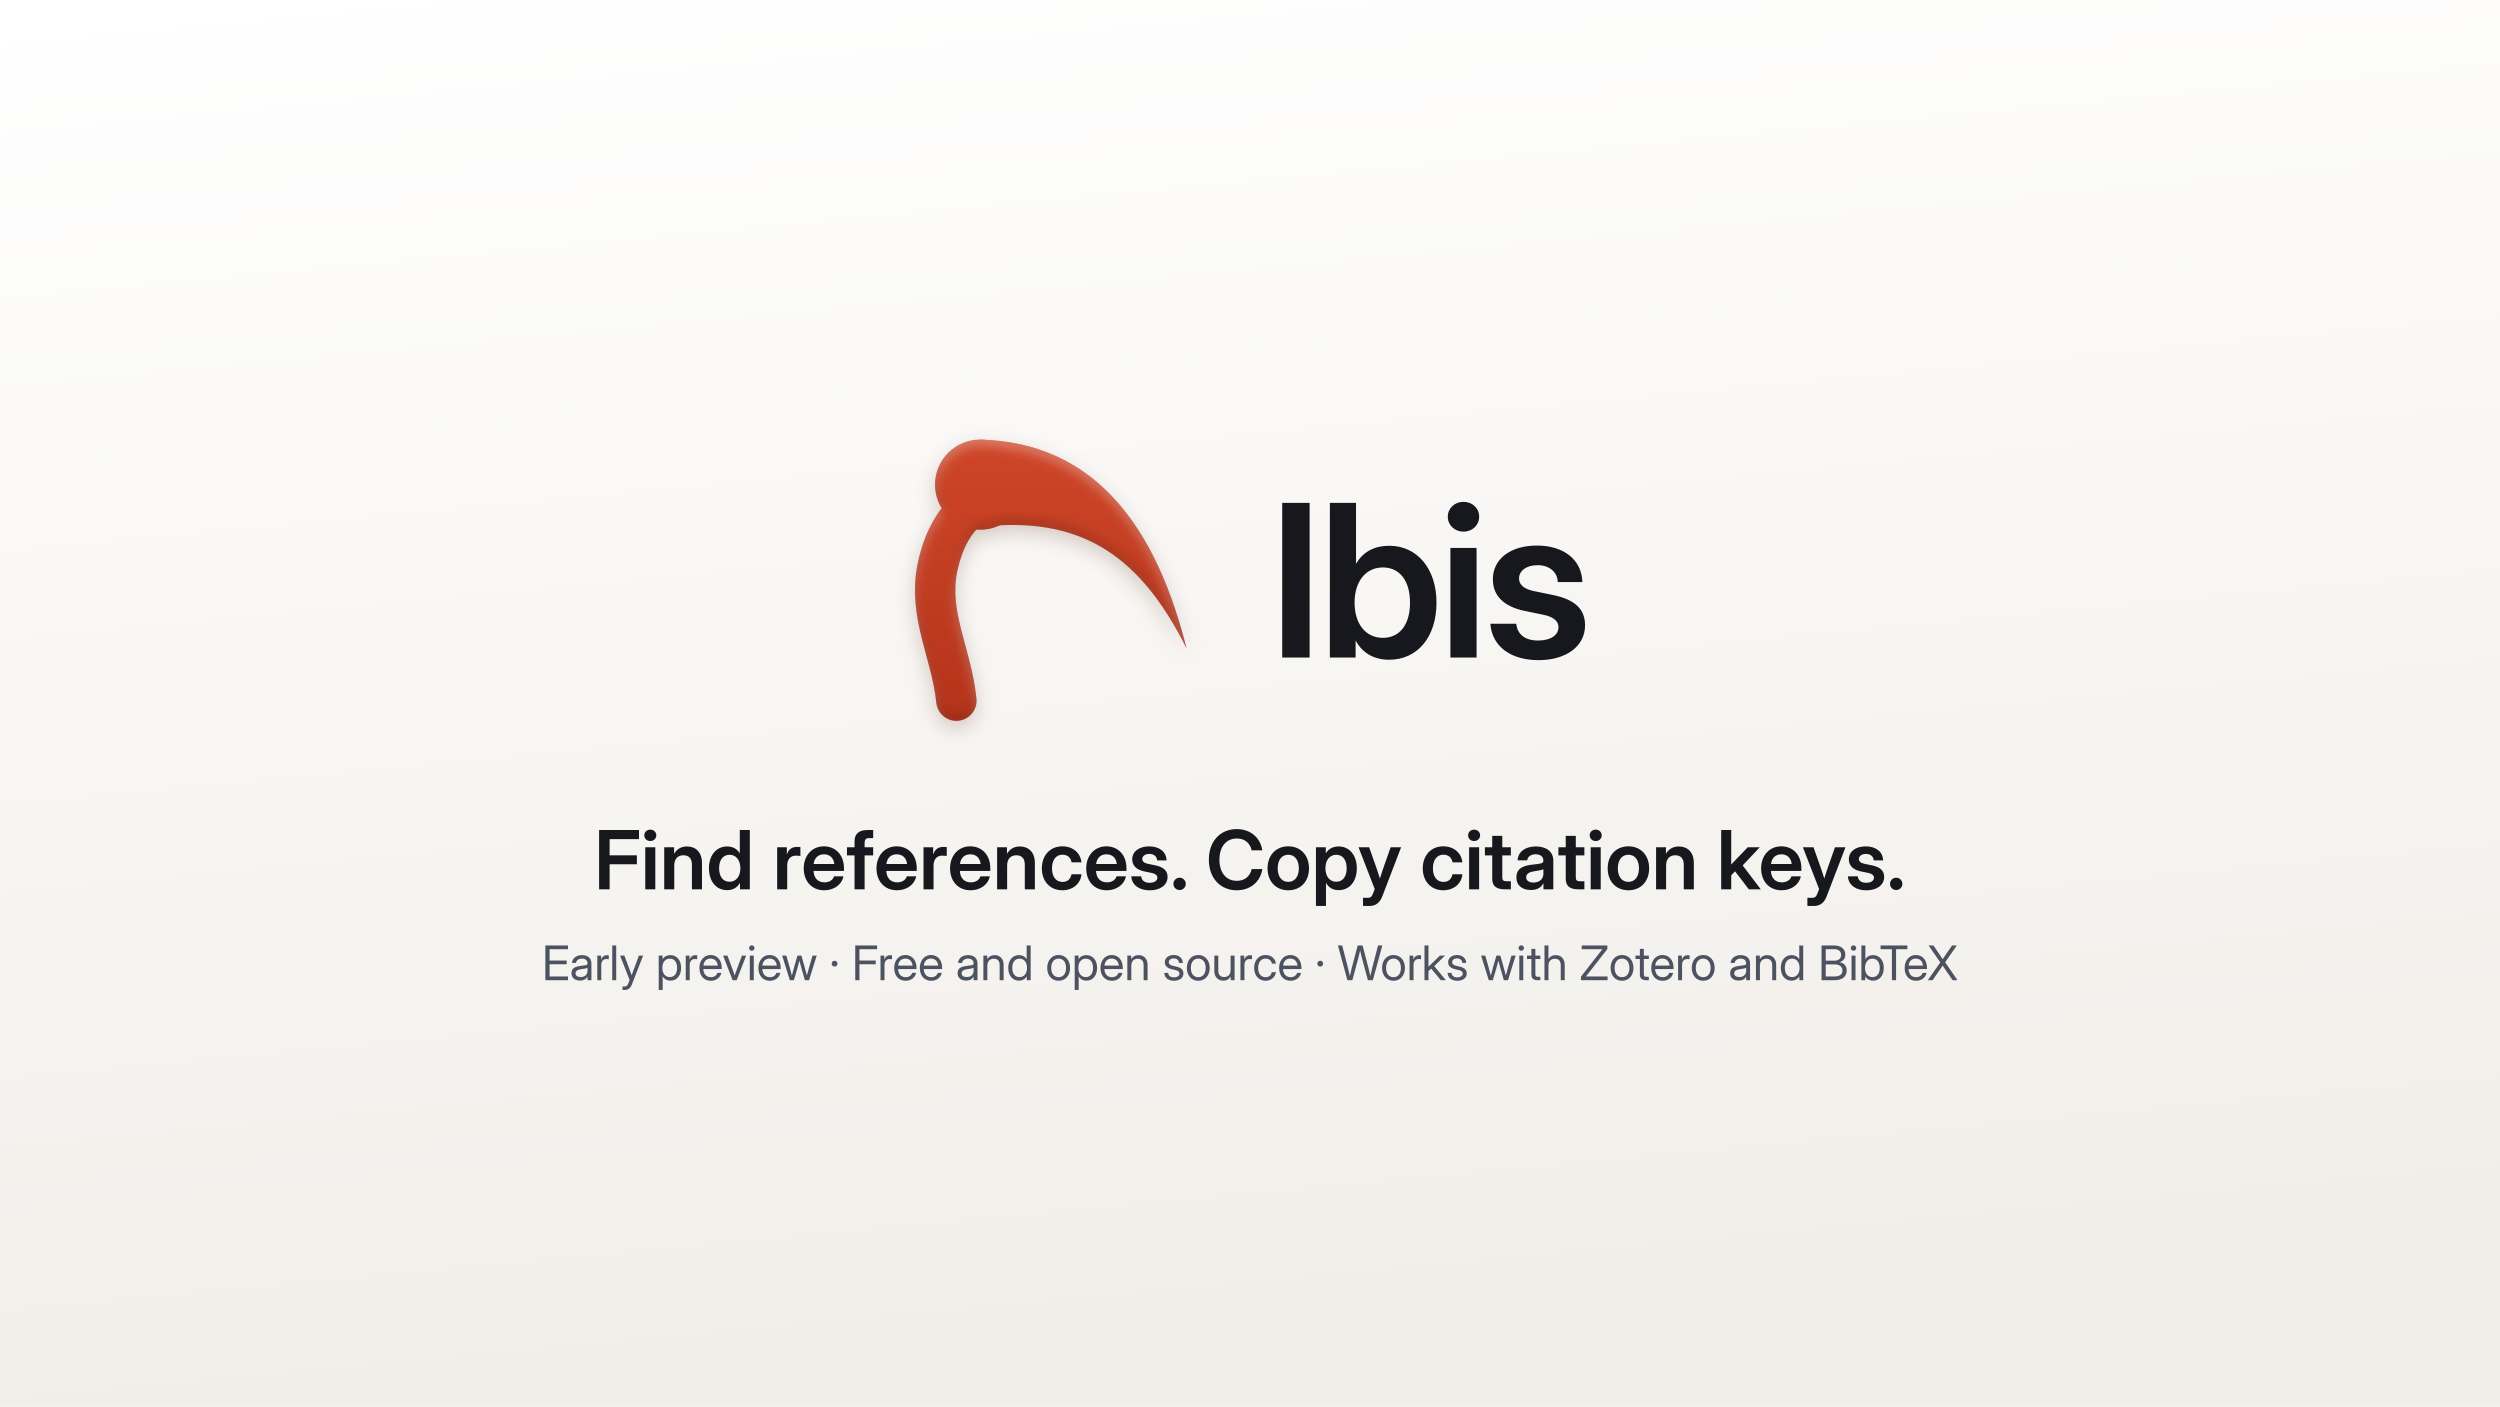
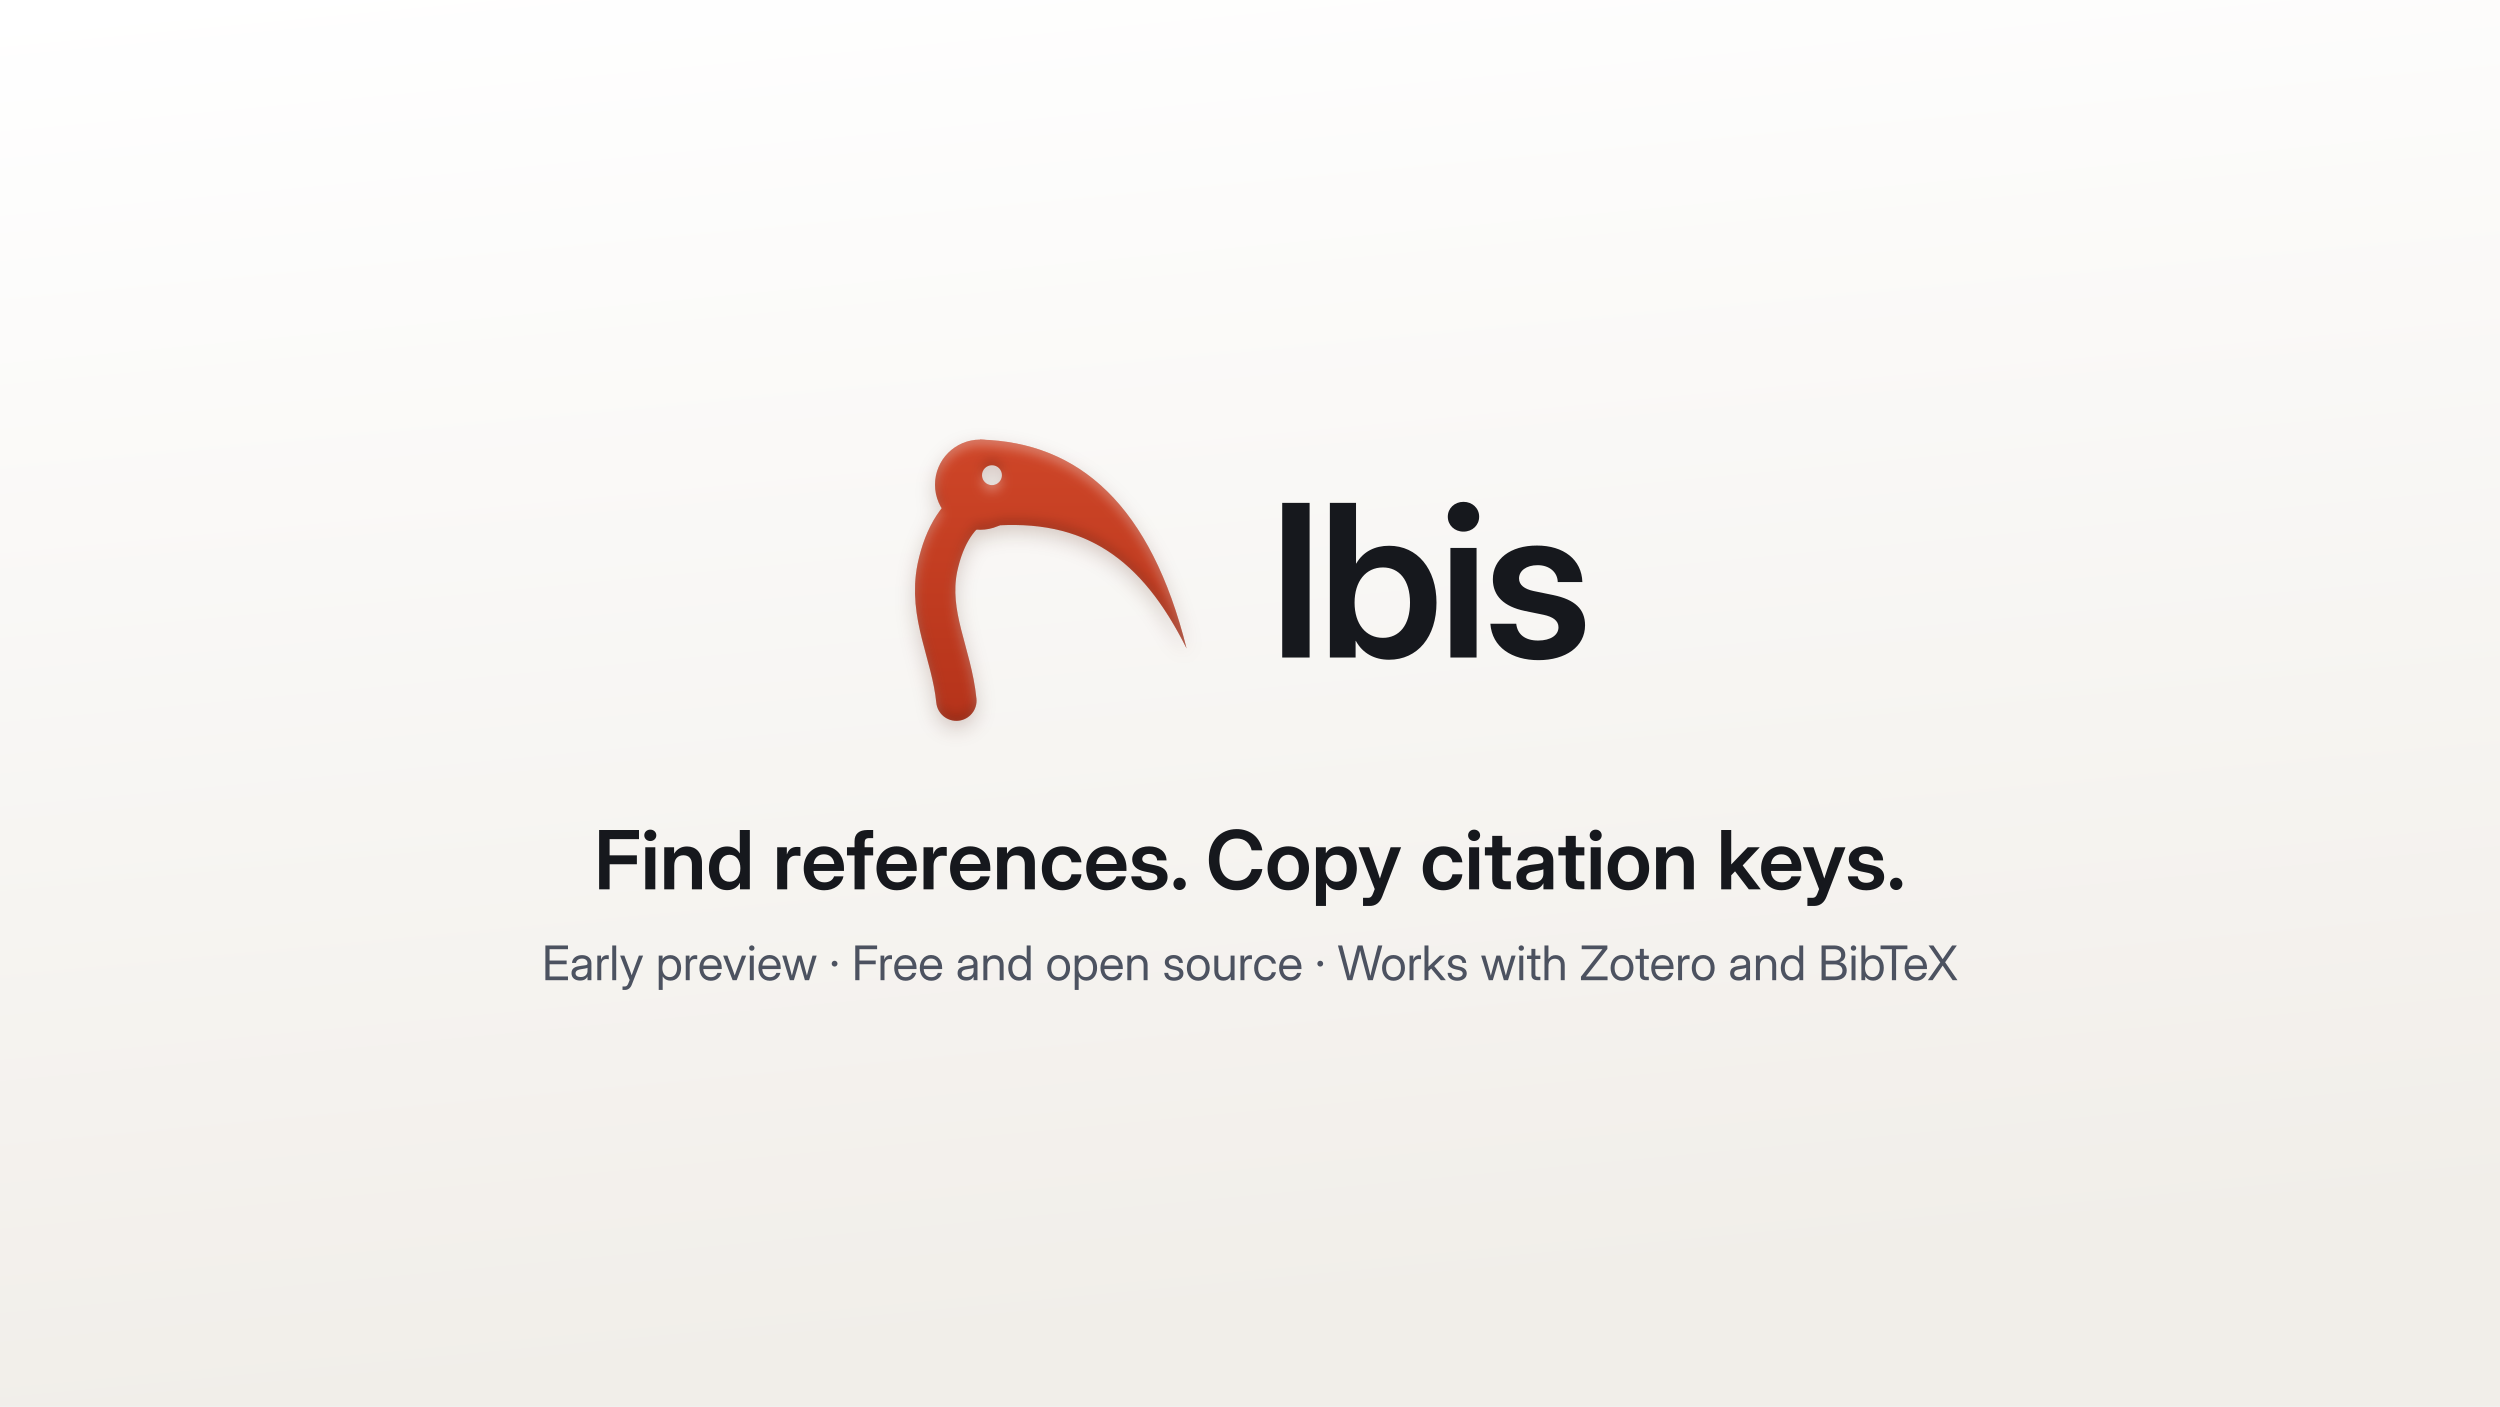
<svg xmlns="http://www.w3.org/2000/svg" width="1920" height="1080" viewBox="0 0 1920 1080">
  <defs>
    <linearGradient id="vtbg" x1="0" y1="0" x2="0.17" y2="1">
      <stop offset="0" stop-color="#FFFFFF" />
      <stop offset="1" stop-color="#F1EEE9" />
    </linearGradient>
    <linearGradient id="vtg" gradientUnits="userSpaceOnUse" x1="0" y1="24.0" x2="0" y2="84.25">
      <stop offset="0" stop-color="#CF4628" />
      <stop offset="1" stop-color="#B5331A" />
    </linearGradient>
    <filter id="vtf" filterUnits="userSpaceOnUse" x="19.275" y="17" width="73.225" height="76.85" color-interpolation-filters="sRGB">
      <feGaussianBlur in="SourceAlpha" stdDeviation="1.1" result="b" />
      <feOffset in="b" dy="1.3" result="bd" />
      <feComposite in="SourceAlpha" in2="bd" operator="out" result="top" />
      <feFlood flood-color="#fff" flood-opacity="0.3" />
      <feComposite in2="top" operator="in" result="hl" />
      <feOffset in="b" dy="-1.3" result="bu" />
      <feComposite in="SourceAlpha" in2="bu" operator="out" result="bot" />
      <feFlood flood-color="#000" flood-opacity="0.16" />
      <feComposite in2="bot" operator="in" result="sh" />
      <feGaussianBlur in="SourceAlpha" stdDeviation="2.0" result="db" />
      <feOffset in="db" dy="1.6" result="do" />
      <feFlood flood-color="#4A0F04" flood-opacity="0.2" />
      <feComposite in2="do" operator="in" result="drop" />
      <feMerge>
        <feMergeNode in="drop" />
        <feMergeNode in="SourceGraphic" />
        <feMergeNode in="hl" />
        <feMergeNode in="sh" />
      </feMerge>
    </filter>
+     <mask id="vte" maskUnits="userSpaceOnUse" x="26.275" y="24" width="59.225" height="61.25">
+       <rect x="26.275" y="24" width="59.225" height="61.25" fill="#fff" />
+       <circle cx="43.5" cy="32.5" r="2.1" fill="#000" />
+     </mask>
  </defs>
  <rect width="1920" height="1080" rx="0" fill="url(#vtbg)" />
  <g transform="translate(673.52 308.45) scale(2.16)">
    <g transform="translate(-32.534 -28.694) scale(1.68776)">
      <g filter="url(#vtf)">
-         <path d="M36 80C35 70 30 62 32 52 33.5 45 36.5 40.5 41 38" fill="none" stroke="url(#vtg)" stroke-width="8.5" stroke-linecap="round" />
-         <path d="M41 25C62 25.5 77 39 84.5 69 75 50 63 41.5 43 43.2z" fill="url(#vtg)" />
-         <circle cx="41" cy="34.5" r="9.5" fill="url(#vtg)" />
+         <g mask="url(#vte)">
+           <path d="M36 80C35 70 30 62 32 52 33.5 45 36.5 40.5 41 38" fill="none" stroke="url(#vtg)" stroke-width="8.5" stroke-linecap="round" />
+           <path d="M41 25C62 25.5 77 39 84.5 69 75 50 63 41.5 43 43.2z" fill="url(#vtg)" />
+           <circle cx="41" cy="34.5" r="9.5" fill="url(#vtg)" />
+         </g>
      </g>
    </g>
    <g transform="translate(139.505 91.000) scale(0.55)">
      <g>
        <path d="M26.04 -100H8.32V0H26.04ZM77.39 1.41C95.91 1.41 108.06 -13.42 108.06 -35.5C108.06 -57.32 95.71 -72.28 77.45 -72.28C68.26 -72.28 60.74 -68.59 56.18 -60.81H56.04V-100H39.13V0H55.77V-10.81H55.91C60.34 -2.62 68.12 1.41 77.39 1.41ZM73.43 -12.75C62.35 -12.75 55.1 -21.68 55.1 -35.5C55.1 -49.26 62.35 -58.26 73.43 -58.26C83.9 -58.26 90.94 -50.13 90.94 -35.5C90.94 -20.81 83.9 -12.75 73.43 -12.75ZM117.05 0H133.97V-70.87H117.05ZM125.51 -81.41C131.28 -81.41 135.64 -85.57 135.64 -91.07C135.64 -96.51 131.28 -100.67 125.51 -100.67C119.74 -100.67 115.37 -96.51 115.37 -91.07C115.37 -85.57 119.74 -81.41 125.51 -81.41ZM174.03 1.68C191.55 1.68 204.1 -7.05 204.1 -20.87C204.1 -31.28 197.59 -37.45 183.57 -40.4L170.81 -43.02C164.91 -44.3 161.42 -46.91 161.42 -51.14C161.42 -55.97 165.98 -59.73 173.43 -59.73C181.15 -59.73 186.32 -55.1 186.45 -48.79H202.36C201.95 -63.36 190.21 -72.42 173.03 -72.42C155.71 -72.42 144.5 -63.62 144.5 -50.6C144.5 -39.87 151.62 -32.95 165.18 -30.13L177.26 -27.65C183.23 -26.38 186.92 -23.89 186.92 -19.6C186.92 -14.56 181.95 -11.01 173.77 -11.01C165.31 -11.01 160.34 -14.97 159.61 -21.88H142.89C143.97 -6.64 156.79 1.68 174.03 1.68Z" fill="#16181D" />
      </g>
    </g>
  </g>
  <text x="960" y="683.0" font-family="Inter Display, Inter, sans-serif" text-anchor="middle" font-size="62.6" font-weight="600" fill="#16181D">Find references. Copy citation keys.</text>
  <text x="960" y="752.8" font-family="Inter Display, Inter, sans-serif" text-anchor="middle" font-size="36.7" fill="#4C5260">Early preview · Free and open source · Works with Zotero and BibTeX</text>
</svg>
